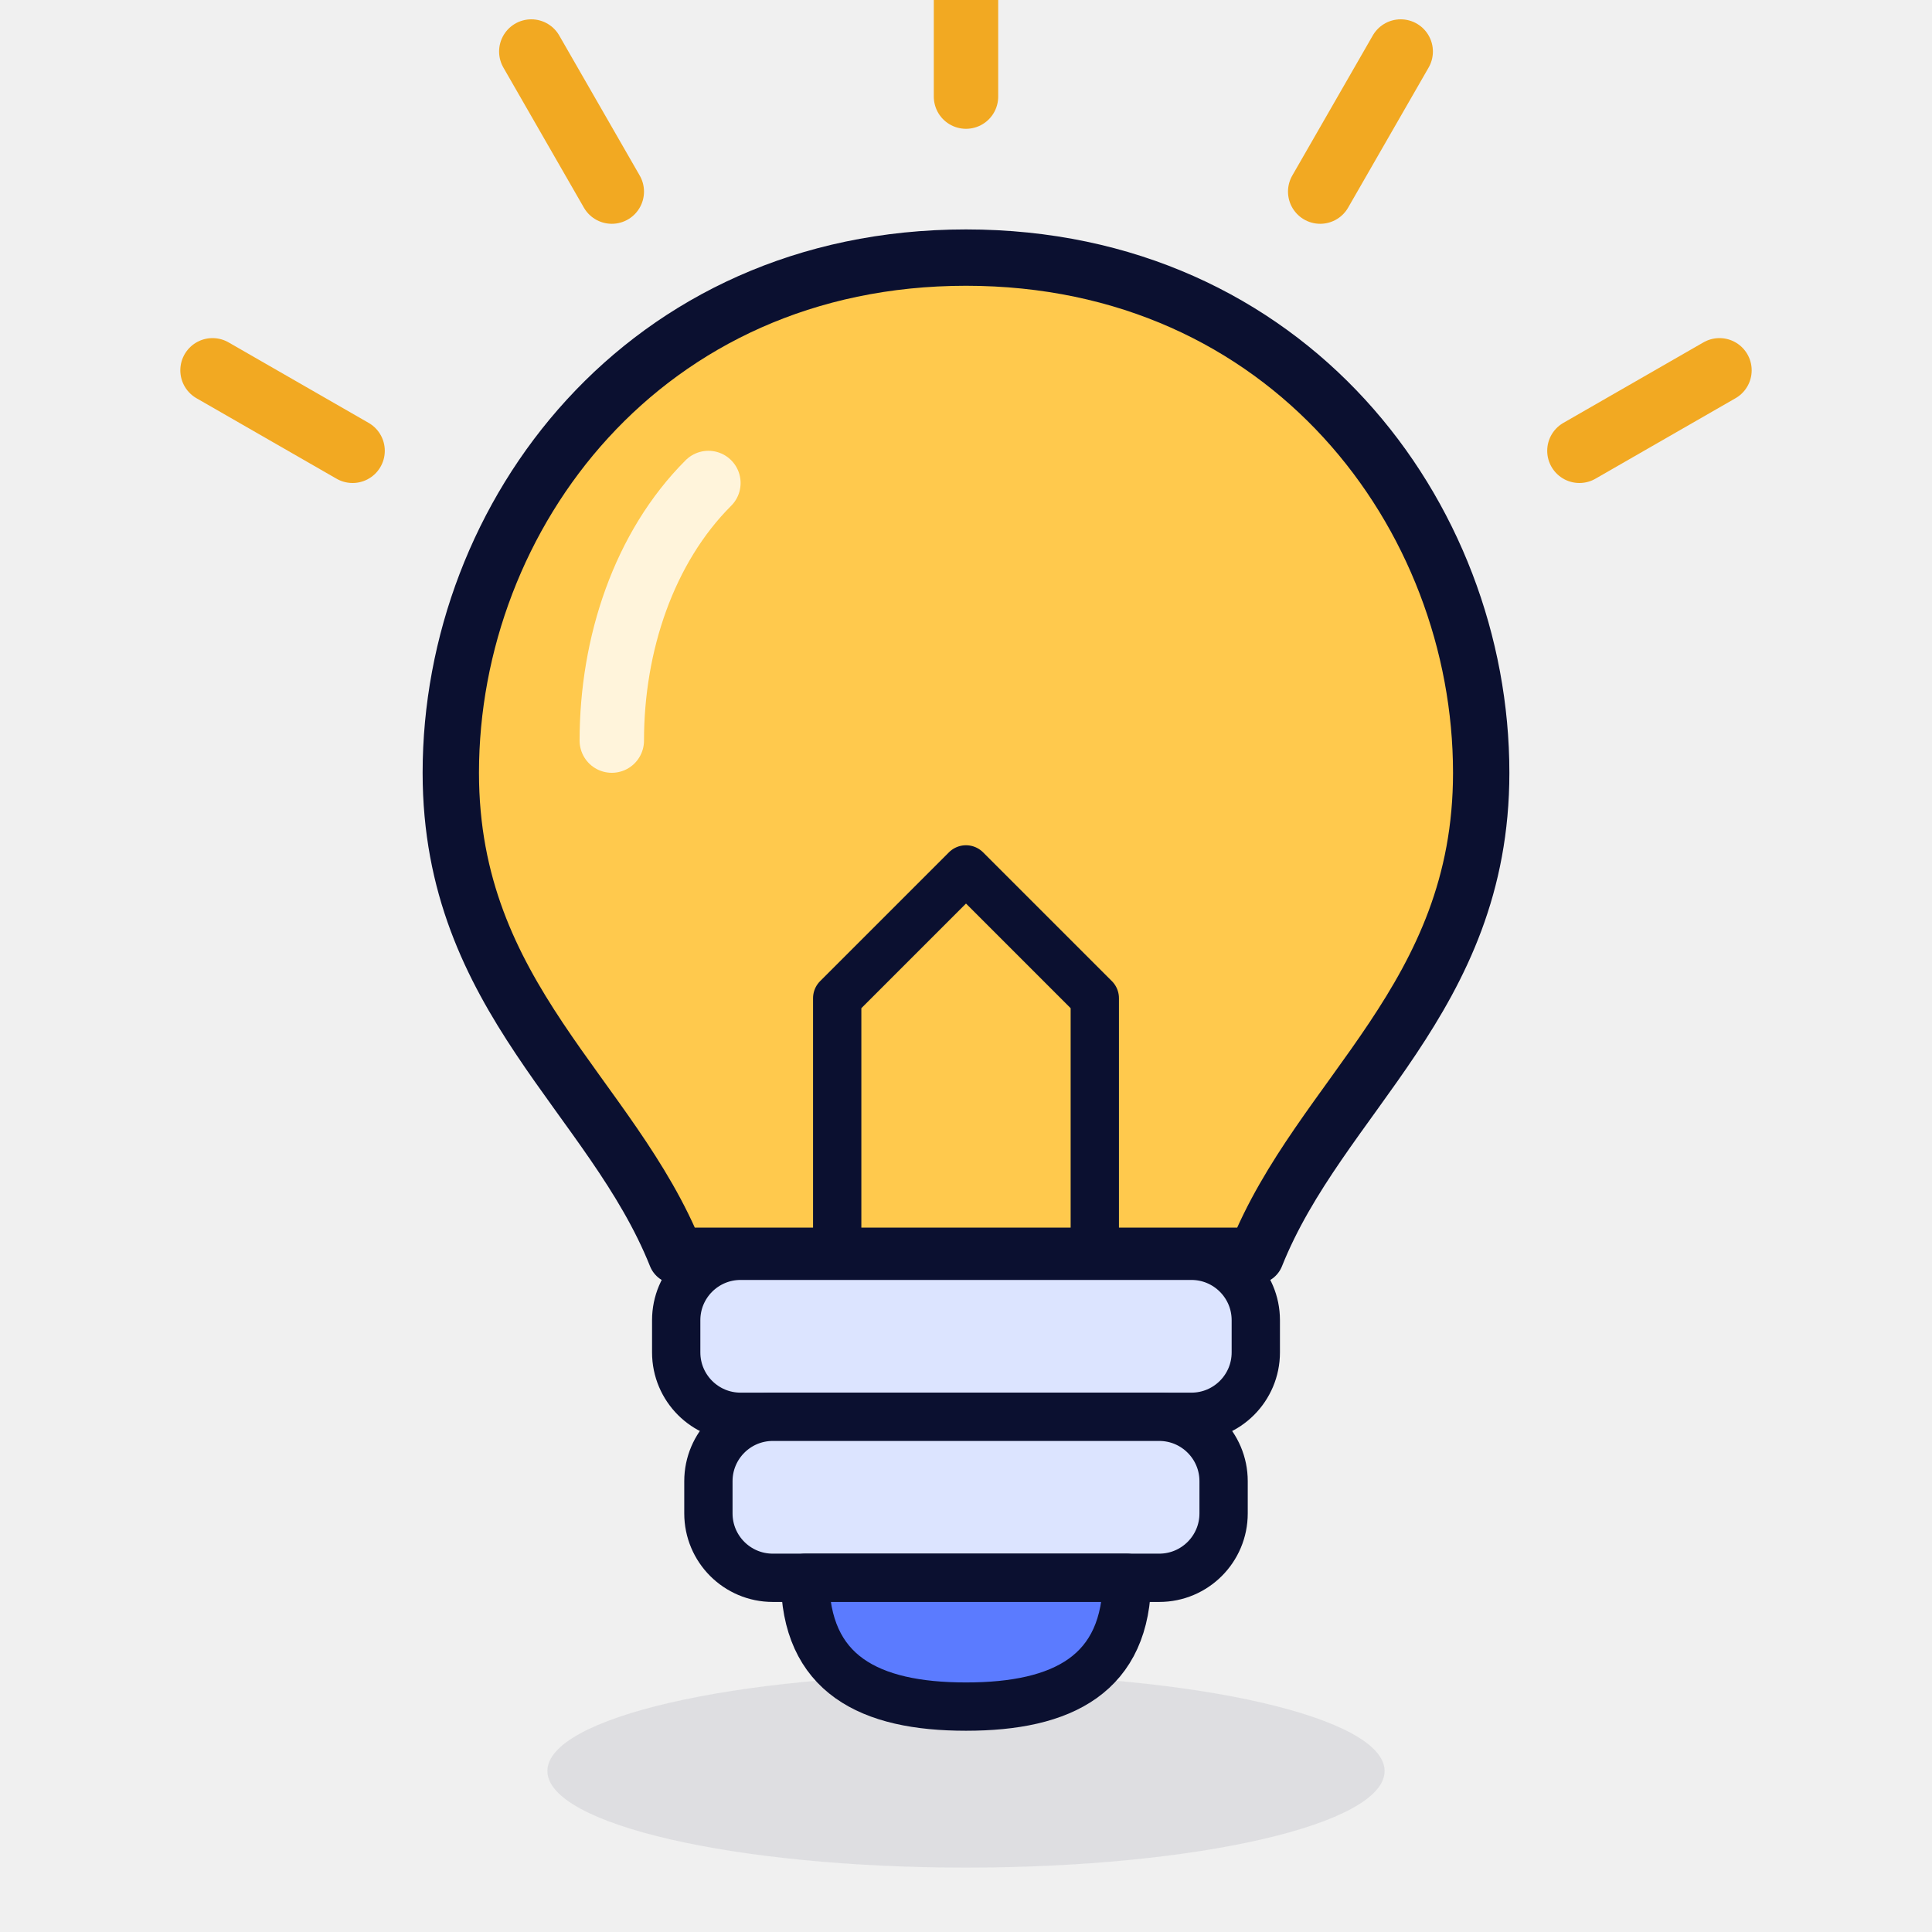
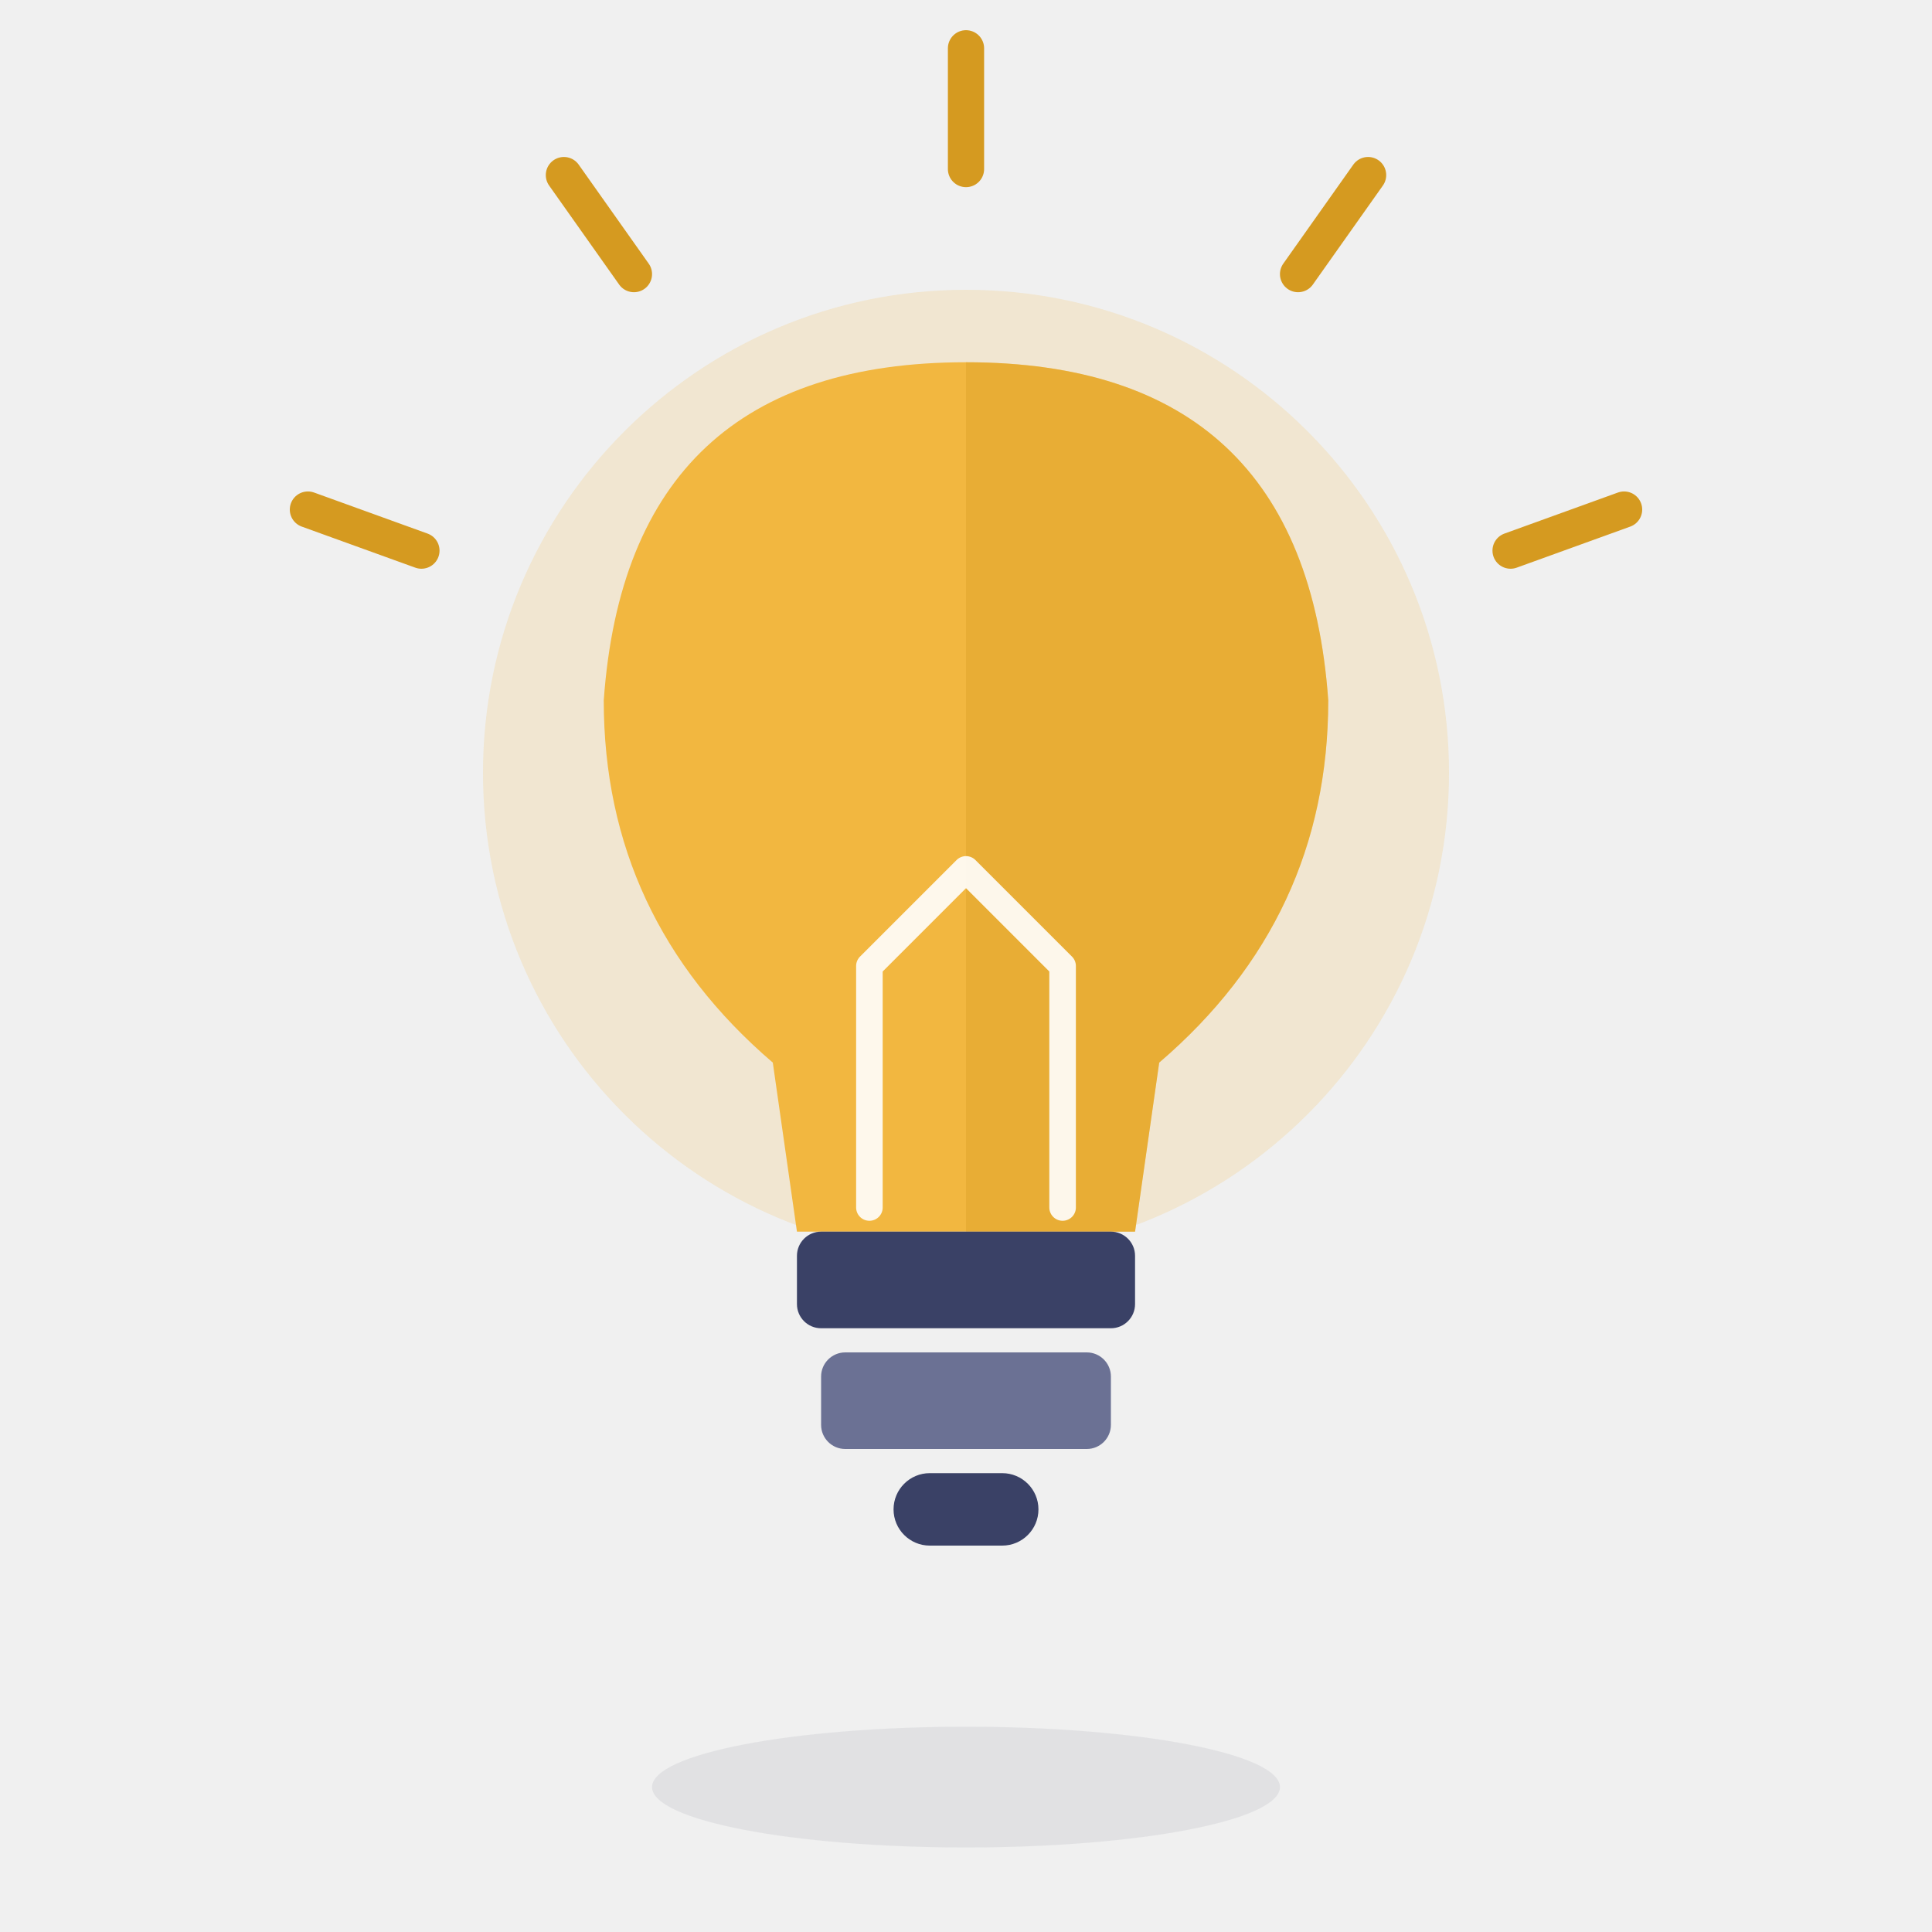
- <svg xmlns="http://www.w3.org/2000/svg" viewBox="0 0 120 120" width="120" height="120" fill="none">
-   <ellipse cx="60" cy="110" rx="26" ry="6" fill="#0B1030" opacity=".08" />
-   <path d="M21.9 28.0 L13.2 23.0" fill="none" stroke="#F2A922" stroke-width="4" stroke-linecap="round" stroke-linejoin="round" />
-   <path d="M38.0 11.9 L33.0 3.2" fill="none" stroke="#F2A922" stroke-width="4" stroke-linecap="round" stroke-linejoin="round" />
-   <path d="M60.0 6.0 L60.0 -4.0" fill="none" stroke="#F2A922" stroke-width="4" stroke-linecap="round" stroke-linejoin="round" />
-   <path d="M82.0 11.9 L87.0 3.2" fill="none" stroke="#F2A922" stroke-width="4" stroke-linecap="round" stroke-linejoin="round" />
-   <path d="M98.1 28.0 L106.8 23.0" fill="none" stroke="#F2A922" stroke-width="4" stroke-linecap="round" stroke-linejoin="round" />
-   <path d="M60 16 C80 16 92 32 92 48 C92 62 82 68 78 78 H42 C38 68 28 62 28 48 C28 32 40 16 60 16 Z" fill="#FFC94D" stroke="#0B1030" stroke-width="3.5" stroke-linejoin="round" stroke-linecap="round" />
-   <path d="M44 30 C40 34 38 40 38 46" fill="none" stroke="#fff" stroke-width="4" stroke-linecap="round" stroke-linejoin="round" opacity=".8" />
-   <path d="M52 78 V62 L60 54 L68 62 V78" fill="none" stroke="#0B1030" stroke-width="3" stroke-linecap="round" stroke-linejoin="round" />
-   <rect x="42" y="78" width="36" height="10" rx="4" fill="#DCE4FF" stroke="#0B1030" stroke-width="3" stroke-linejoin="round" stroke-linecap="round" />
-   <rect x="44" y="88" width="32" height="10" rx="4" fill="#DCE4FF" stroke="#0B1030" stroke-width="3" stroke-linejoin="round" stroke-linecap="round" />
-   <path d="M50 98 H70 C70 104 66 106 60 106 C54 106 50 104 50 98 Z" fill="#5B7BFF" stroke="#0B1030" stroke-width="3" stroke-linejoin="round" stroke-linecap="round" />
+ <svg xmlns="http://www.w3.org/2000/svg" viewBox="0 0 160 160" width="160" height="160" fill="none">
+   <ellipse cx="80.0" cy="148.0" rx="26" ry="5" fill="#0B1030" opacity=".07" />
+   <circle cx="80.0" cy="64.0" r="40" fill="#F2B740" opacity=".18" />
+   <path d="M80 30 Q108 30 110 58 Q110 76 96 88 L94 102 H66 L64 88 Q50 76 50 58 Q52 30 80 30 Z" fill="#F2B740" />
+   <path d="M80 30 Q108 30 110 58 Q110 76 96 88 L94 102 H80 Z" fill="#D59A20" opacity=".35" />
+   <path d="M72 100 V80 L80 72 L88 80 V100" fill="none" stroke="#FFFFFF" stroke-width="2.2" stroke-linecap="round" stroke-linejoin="round" opacity=".9" />
+   <rect x="66" y="102" width="28" height="8" rx="2" fill="#3A4166" />
+   <rect x="68" y="112" width="24" height="8" rx="2" fill="#6B7194" />
+   <rect x="74" y="122" width="12" height="6" rx="3" fill="#3A4166" />
+   <path d="M34.9 45.6 L25.5 42.2" fill="none" stroke="#D59A20" stroke-width="3" stroke-linecap="round" stroke-linejoin="round" />
+   <path d="M52.5 22.7 L46.7 14.5" fill="none" stroke="#D59A20" stroke-width="3" stroke-linecap="round" stroke-linejoin="round" />
+   <path d="M80.0 14.0 L80.0 4.0" fill="none" stroke="#D59A20" stroke-width="3" stroke-linecap="round" stroke-linejoin="round" />
+   <path d="M107.5 22.7 L113.3 14.5" fill="none" stroke="#D59A20" stroke-width="3" stroke-linecap="round" stroke-linejoin="round" />
+   <path d="M125.1 45.6 L134.5 42.2" fill="none" stroke="#D59A20" stroke-width="3" stroke-linecap="round" stroke-linejoin="round" />
</svg>
